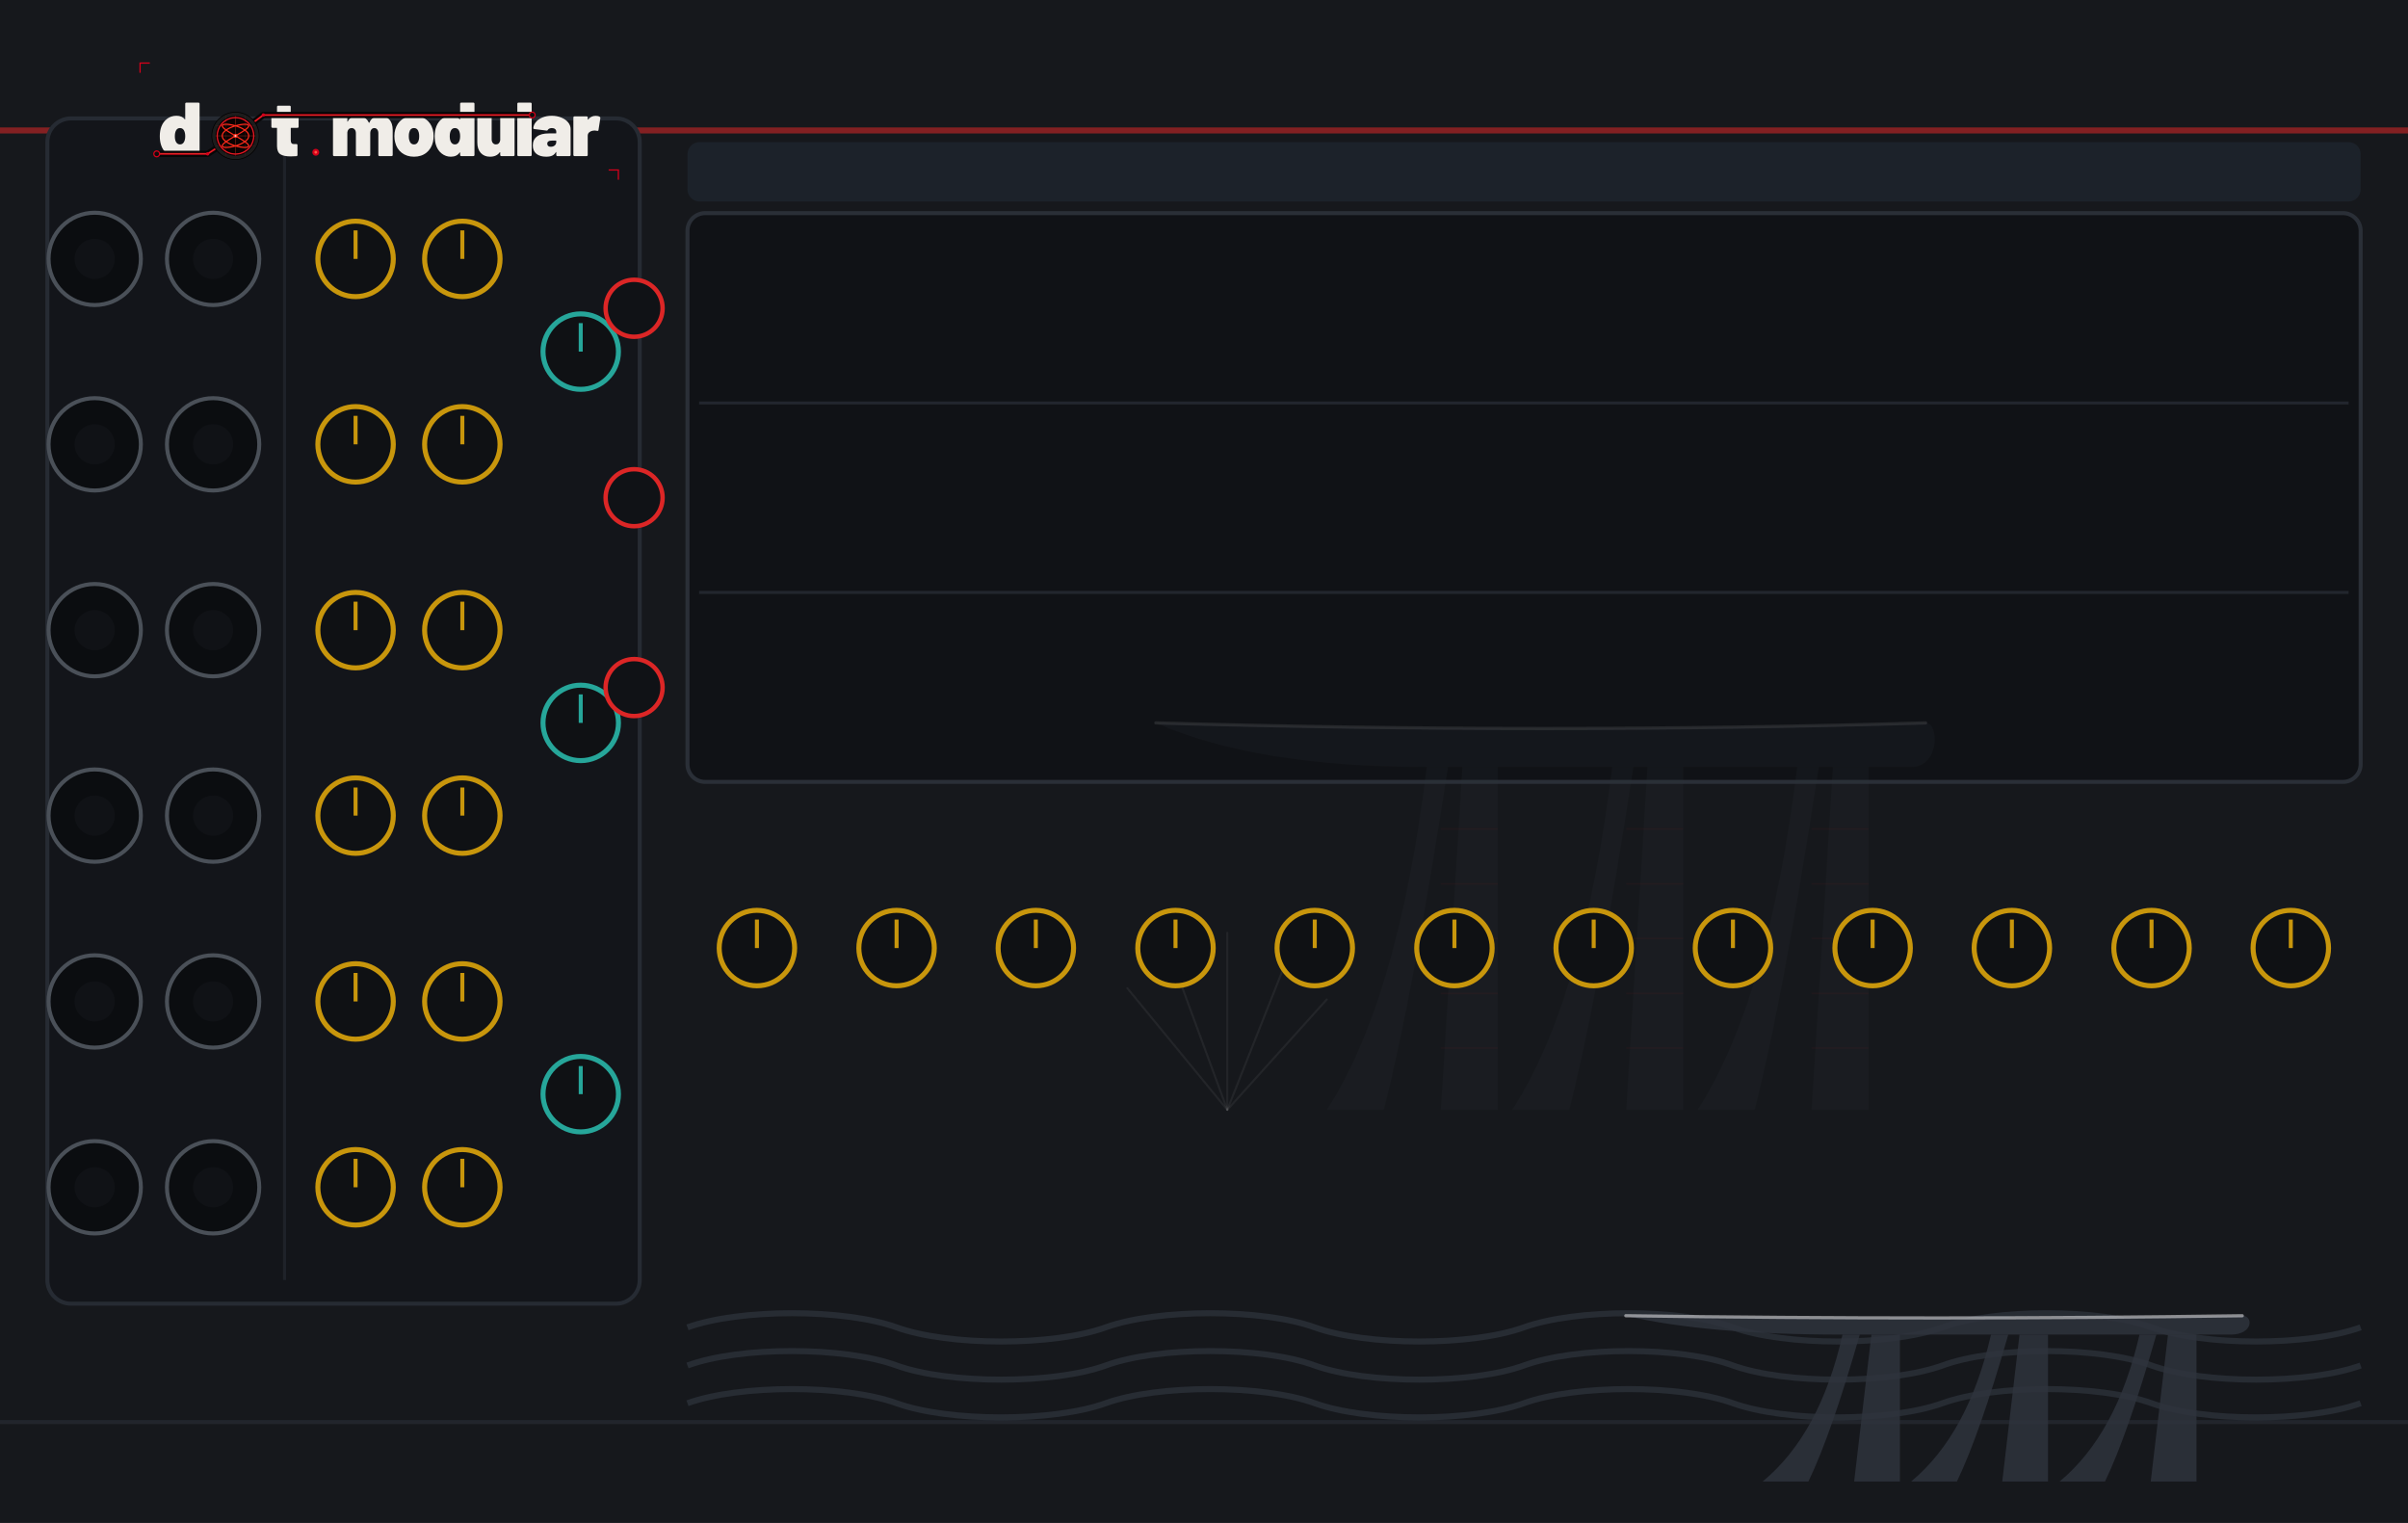
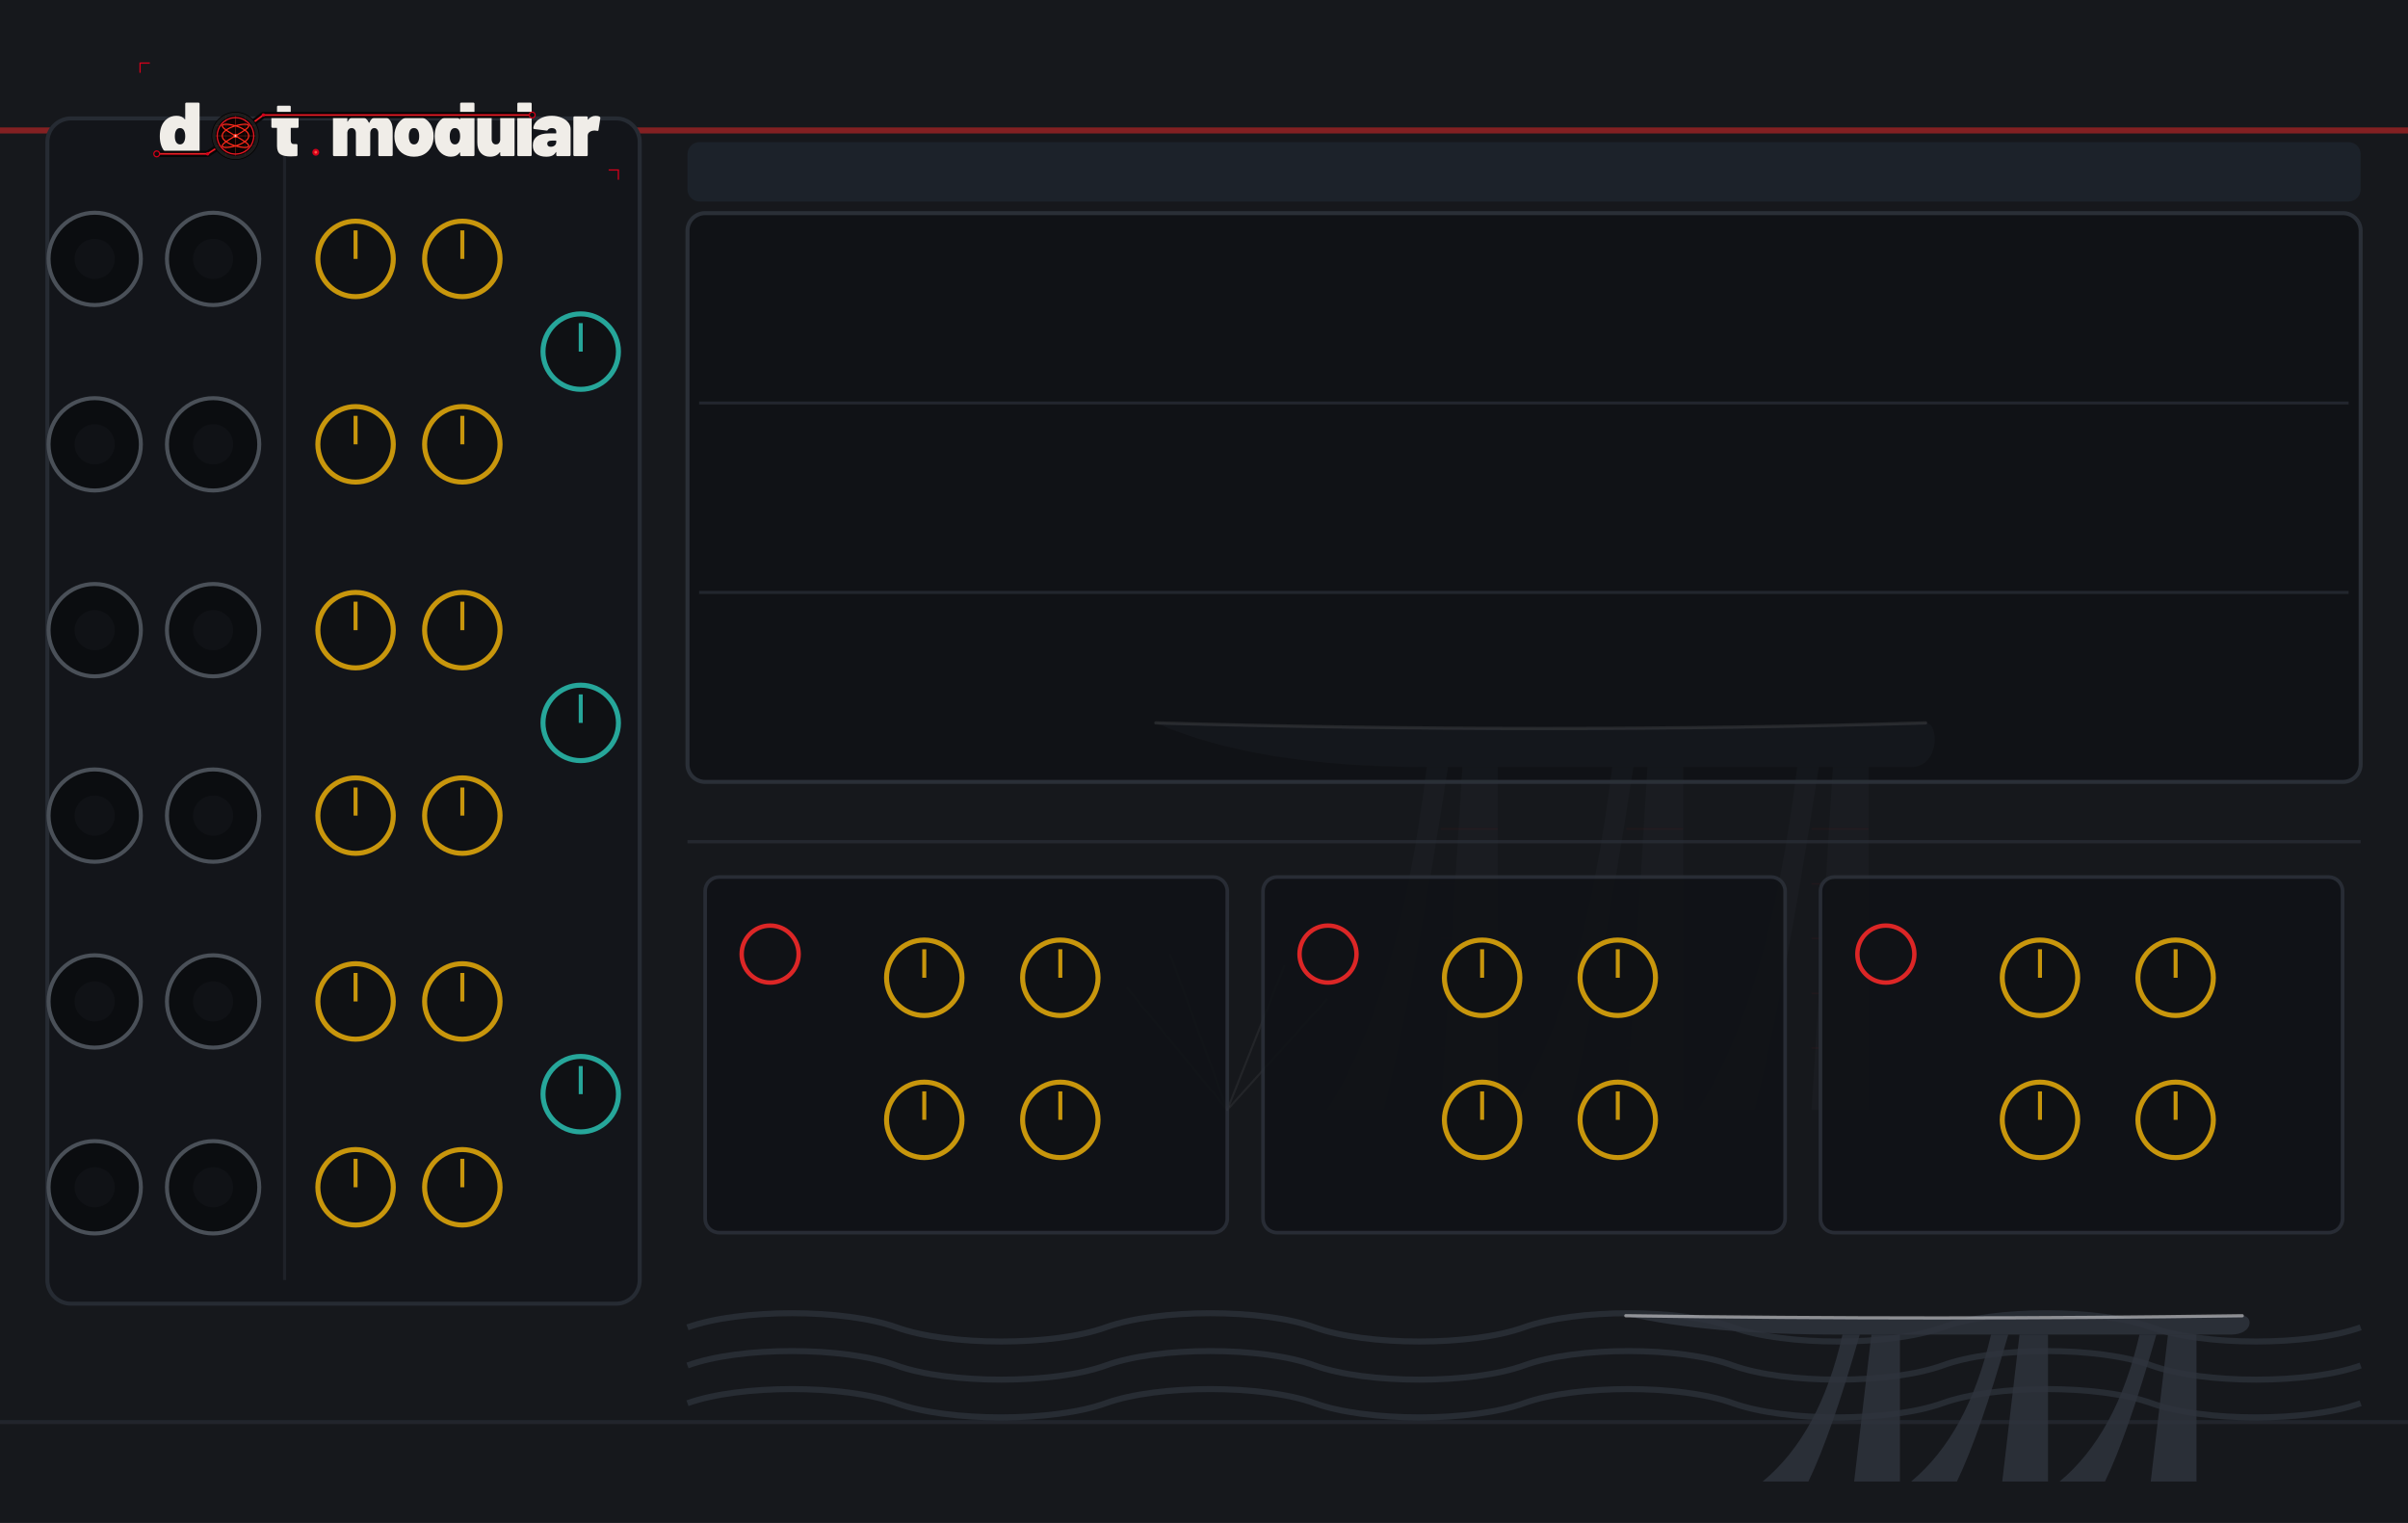
<svg xmlns="http://www.w3.org/2000/svg" width="600.0" height="379.43" viewBox="0 0 600.0 379.43">
  <g>
    <rect width="600.0" height="379.43" fill="#16181c" />
    <line x1="0" y1="32.5" x2="600.0" y2="32.5" stroke="#dc2626" stroke-width="1.5" opacity="0.55" />
    <line x1="0" y1="354.3" x2="600.0" y2="354.3" stroke="#262b33" stroke-width="1" opacity="0.7" />
    <rect x="171.3" y="35.4" width="416.9" height="14.8" rx="3.0" fill="#202833" opacity="0.6" />
    <rect x="171.3" y="53.1" width="416.9" height="141.7" rx="4.4" fill="#101216" stroke="#2a2f37" stroke-width="1" />
    <path d="M 330.6 276.5 Q 348.4 249.0 355.5 191.1 L 360.8 191.1 Q 351.9 249.0 344.8 276.5 Z" fill="#2e333c" fill-opacity="0.16" />
    <path d="M 376.8 276.5 Q 394.6 249.0 401.7 191.1 L 407.0 191.1 Q 398.1 249.0 391.0 276.5 Z" fill="#2e333c" fill-opacity="0.16" />
    <path d="M 423.0 276.5 Q 440.7 249.0 447.8 191.1 L 453.2 191.1 Q 444.3 249.0 437.2 276.5 Z" fill="#2e333c" fill-opacity="0.16" />
    <polygon points="359.0,276.5 364.4,191.1 373.2,191.1 373.2,276.5" fill="#2e333c" fill-opacity="0.16" />
    <polygon points="405.2,276.5 410.5,191.1 419.4,191.1 419.4,276.5" fill="#2e333c" fill-opacity="0.16" />
    <polygon points="451.4,276.5 456.7,191.1 465.6,191.1 465.6,276.5" fill="#2e333c" fill-opacity="0.16" />
    <line x1="359.0" y1="206.5" x2="373.2" y2="206.5" stroke="#dc2626" stroke-width="0.4" stroke-opacity="0.048" />
    <line x1="359.0" y1="220.2" x2="373.2" y2="220.2" stroke="#dc2626" stroke-width="0.4" stroke-opacity="0.048" />
    <line x1="359.0" y1="233.8" x2="373.2" y2="233.8" stroke="#dc2626" stroke-width="0.4" stroke-opacity="0.048" />
    <line x1="359.0" y1="247.5" x2="373.2" y2="247.5" stroke="#dc2626" stroke-width="0.4" stroke-opacity="0.048" />
    <line x1="359.0" y1="261.1" x2="373.2" y2="261.1" stroke="#dc2626" stroke-width="0.4" stroke-opacity="0.048" />
    <line x1="405.2" y1="206.5" x2="419.4" y2="206.5" stroke="#dc2626" stroke-width="0.4" stroke-opacity="0.048" />
    <line x1="405.2" y1="220.2" x2="419.4" y2="220.2" stroke="#dc2626" stroke-width="0.4" stroke-opacity="0.048" />
    <line x1="405.2" y1="233.8" x2="419.4" y2="233.8" stroke="#dc2626" stroke-width="0.4" stroke-opacity="0.048" />
    <line x1="405.2" y1="247.5" x2="419.4" y2="247.5" stroke="#dc2626" stroke-width="0.4" stroke-opacity="0.048" />
    <line x1="405.2" y1="261.1" x2="419.4" y2="261.1" stroke="#dc2626" stroke-width="0.4" stroke-opacity="0.048" />
    <line x1="451.4" y1="206.5" x2="465.6" y2="206.5" stroke="#dc2626" stroke-width="0.4" stroke-opacity="0.048" />
    <line x1="451.4" y1="220.2" x2="465.6" y2="220.2" stroke="#dc2626" stroke-width="0.4" stroke-opacity="0.048" />
    <line x1="451.4" y1="233.8" x2="465.6" y2="233.8" stroke="#dc2626" stroke-width="0.4" stroke-opacity="0.048" />
    <line x1="451.4" y1="247.5" x2="465.6" y2="247.5" stroke="#dc2626" stroke-width="0.4" stroke-opacity="0.048" />
    <line x1="451.4" y1="261.1" x2="465.6" y2="261.1" stroke="#dc2626" stroke-width="0.4" stroke-opacity="0.048" />
    <path d="M 288.0 180.1 Q 385.7 182.9 479.8 180.1 C 483.3 180.1 483.3 191.1 476.2 191.1 L 355.5 191.1 Q 312.9 191.1 288.0 180.1 Z" fill="#2e333c" fill-opacity="0.16" />
    <path d="M 288.0 180.1 Q 385.7 182.9 479.8 180.1" fill="none" stroke="#d8d8dc" stroke-width="0.8" stroke-opacity="0.112" stroke-linecap="round" />
    <line x1="305.8" y1="276.5" x2="280.9" y2="246.2" stroke="#d8d8dc" stroke-width="0.5" stroke-opacity="0.072" stroke-linecap="round" />
    <line x1="305.8" y1="276.5" x2="291.6" y2="237.9" stroke="#d8d8dc" stroke-width="0.5" stroke-opacity="0.072" stroke-linecap="round" />
    <line x1="305.8" y1="276.5" x2="305.8" y2="232.4" stroke="#d8d8dc" stroke-width="0.5" stroke-opacity="0.072" stroke-linecap="round" />
    <line x1="305.8" y1="276.5" x2="320.0" y2="240.7" stroke="#d8d8dc" stroke-width="0.5" stroke-opacity="0.072" stroke-linecap="round" />
    <line x1="305.8" y1="276.5" x2="330.6" y2="249.0" stroke="#d8d8dc" stroke-width="0.5" stroke-opacity="0.072" stroke-linecap="round" />
    <line x1="174.2" y1="100.4" x2="585.2" y2="100.4" stroke="#2a2f37" stroke-width="0.75" opacity="0.7" />
    <line x1="174.2" y1="147.6" x2="585.2" y2="147.6" stroke="#2a2f37" stroke-width="0.75" opacity="0.7" />
    <path d="M 171.3 330.7 C 184.3 326.0 210.3 326.0 223.4 330.7 C 236.4 335.4 262.5 335.4 275.5 330.7 C 288.5 326.0 314.6 326.0 327.6 330.7 C 340.6 335.4 366.7 335.4 379.7 330.7 C 392.8 326.0 418.8 326.0 431.8 330.7 C 444.9 335.4 470.9 335.4 484.0 330.7 C 497.0 326.0 523.0 326.0 536.1 330.7 C 549.1 335.4 575.2 335.4 588.2 330.7 " fill="none" stroke="#333944" stroke-width="1.5" stroke-opacity="0.6" />
    <path d="M 171.3 340.2 C 184.3 335.4 210.3 335.4 223.4 340.2 C 236.4 344.9 262.5 344.9 275.5 340.2 C 288.5 335.4 314.6 335.4 327.6 340.2 C 340.6 344.9 366.7 344.9 379.7 340.2 C 392.8 335.4 418.8 335.4 431.8 340.2 C 444.9 344.9 470.9 344.9 484.0 340.2 C 497.0 335.4 523.0 335.4 536.1 340.2 C 549.1 344.9 575.2 344.9 588.2 340.2 " fill="none" stroke="#333944" stroke-width="1.5" stroke-opacity="0.6" />
    <path d="M 171.3 349.6 C 184.3 344.9 210.3 344.9 223.4 349.6 C 236.4 354.3 262.5 354.3 275.5 349.6 C 288.5 344.9 314.6 344.9 327.6 349.6 C 340.6 354.3 366.7 354.3 379.7 349.6 C 392.8 344.9 418.8 344.9 431.8 349.6 C 444.9 354.3 470.9 354.3 484.0 349.6 C 497.0 344.9 523.0 344.9 536.1 349.6 C 549.1 354.3 575.2 354.3 588.2 349.6 " fill="none" stroke="#333944" stroke-width="1.5" stroke-opacity="0.6" />
    <path d="M 439.2 369.1 Q 453.5 357.3 459.1 332.5 L 463.4 332.5 Q 456.3 357.3 450.6 369.1 Z" fill="#2e333c" fill-opacity="0.85" />
    <path d="M 476.2 369.1 Q 490.4 357.3 496.1 332.5 L 500.4 332.5 Q 493.3 357.3 487.6 369.1 Z" fill="#2e333c" fill-opacity="0.85" />
    <path d="M 513.2 369.1 Q 527.4 357.3 533.1 332.5 L 537.3 332.5 Q 530.2 357.3 524.5 369.1 Z" fill="#2e333c" fill-opacity="0.85" />
    <polygon points="462.0,369.1 466.3,332.5 473.4,332.5 473.4,369.1" fill="#2e333c" fill-opacity="0.85" />
    <polygon points="498.9,369.1 503.2,332.5 510.3,332.5 510.3,369.1" fill="#2e333c" fill-opacity="0.85" />
    <polygon points="535.9,369.1 540.2,332.5 547.3,332.5 547.3,369.1" fill="#2e333c" fill-opacity="0.85" />
    <path d="M 405.1 327.8 Q 483.3 328.9 558.7 327.8 C 561.5 327.8 561.5 332.5 555.8 332.5 L 459.1 332.5 Q 425.0 332.5 405.1 327.8 Z" fill="#2e333c" fill-opacity="0.85" />
    <path d="M 405.1 327.8 Q 483.3 328.9 558.7 327.8" fill="none" stroke="#d8d8dc" stroke-width="0.8" stroke-opacity="0.595" stroke-linecap="round" />
    <rect x="11.8" y="29.5" width="147.6" height="295.3" rx="5.9" fill="#13151a" stroke="#262b33" stroke-width="1" />
    <line x1="70.9" y1="35.4" x2="70.9" y2="318.9" stroke="#262b33" stroke-width="0.75" opacity="0.6" />
  </g>
  <g>
    <g transform="translate(32.48,13.29) scale(0.17297)">
      <g transform="translate(40.00,148.00) scale(0.11,-0.11)">
        <path d="M370 700H528Q535 700 539.0 696.0Q543 692 543 685V15Q543 8 539.0 4.0Q535 0 528 0H370Q363 0 359.0 4.0Q355 8 355 15V45Q355 48 353.0 49.0Q351 50 349 47Q312 -8 233 -8Q166 -8 112.5 34.5Q59 77 37 150Q22 200 22 262Q22 334 44 390Q68 451 119.0 489.5Q170 528 241 528Q314 528 349 482Q351 480 353.0 480.5Q355 481 355 484V685Q355 692 359.0 696.0Q363 700 370 700ZM355 259Q355 307 339 336Q321 367 287 367Q251 367 234 334Q219 306 219 259Q219 214 234 186Q252 153 287 153Q322 153 340 187Q355 216 355 259Z" fill="#f0ede8" />
      </g>
      <g transform="translate(201.37,148.00) scale(0.11,-0.11)">
        <path d="M358 370H275Q270 370 270 365V208Q270 158 306 158H343Q350 158 354.0 154.0Q358 150 358 143V15Q358 1 343 -1Q304 -4 268 -4Q177 -4 134.0 24.0Q91 52 90 130V365Q90 370 85 370H31Q24 370 20.0 374.0Q16 378 16 385V505Q16 512 20.0 516.0Q24 520 31 520H85Q90 520 90 525V645Q90 652 94.0 656.0Q98 660 105 660H255Q262 660 266.0 656.0Q270 652 270 645V525Q270 520 275 520H358Q365 520 369.0 516.0Q373 512 373 505V385Q373 378 369.0 374.0Q365 370 358 370Z" fill="#f0ede8" />
      </g>
      <g transform="translate(288.27,148.00) scale(0.11,-0.11)">
        <path d="M815 341V15Q815 8 811.0 4.0Q807 0 800 0H642Q635 0 631.0 4.0Q627 8 627 15V300Q627 330 612.5 348.5Q598 367 575 367Q551 367 536.0 348.5Q521 330 521 300V15Q521 8 517.0 4.0Q513 0 506 0H348Q341 0 337.0 4.0Q333 8 333 15V300Q333 330 317.5 348.5Q302 367 277 367Q255 367 240.5 353.5Q226 340 222 317Q221 315 221 311V15Q221 8 217.0 4.0Q213 0 206 0H48Q41 0 37.0 4.0Q33 8 33 15V505Q33 512 37.0 516.0Q41 520 48 520H206Q213 520 217.0 516.0Q221 512 221 505V455Q221 451 223.0 451.0Q225 451 227 454Q265 528 355 528Q406 528 444.5 504.5Q483 481 503 437Q506 432 509 438Q529 483 564.5 505.5Q600 528 648 528Q727 528 771.0 479.0Q815 430 815 341Z" fill="#f0ede8" />
      </g>
      <g transform="translate(377.92,148.00) scale(0.11,-0.11)">
        <path d="M32 181Q22 217 22 261Q22 310 34 350Q58 433 122.5 480.5Q187 528 280 528Q373 528 436.5 480.5Q500 433 524 352Q536 310 536 263Q536 225 528 187Q507 97 441.5 44.5Q376 -8 279 -8Q184 -8 118.5 43.0Q53 94 32 181ZM343 217Q347 236 347 262Q347 285 342 308Q327 367 279 367Q229 367 216 308Q211 291 211 262Q211 236 215 217Q230 153 279 153Q305 153 321.0 170.5Q337 188 343 217Z" fill="#f0ede8" />
      </g>
      <g transform="translate(436.00,148.00) scale(0.11,-0.11)">
        <path d="M370 700H528Q535 700 539.0 696.0Q543 692 543 685V15Q543 8 539.0 4.0Q535 0 528 0H370Q363 0 359.0 4.0Q355 8 355 15V45Q355 48 353.0 49.0Q351 50 349 47Q312 -8 233 -8Q166 -8 112.5 34.5Q59 77 37 150Q22 200 22 262Q22 334 44 390Q68 451 119.0 489.5Q170 528 241 528Q314 528 349 482Q351 480 353.0 480.5Q355 481 355 484V685Q355 692 359.0 696.0Q363 700 370 700ZM355 259Q355 307 339 336Q321 367 287 367Q251 367 234 334Q219 306 219 259Q219 214 234 186Q252 153 287 153Q322 153 340 187Q355 216 355 259Z" fill="#f0ede8" />
      </g>
      <g transform="translate(496.39,148.00) scale(0.11,-0.11)">
        <path d="M346 520H504Q511 520 515.0 516.0Q519 512 519 505V15Q519 8 515.0 4.0Q511 0 504 0H346Q339 0 335.0 4.0Q331 8 331 15V48Q331 51 329.0 52.0Q327 53 325 50Q284 -8 197 -8Q121 -8 76.0 41.5Q31 91 31 179V505Q31 512 35.0 516.0Q39 520 46 520H204Q211 520 215.0 516.0Q219 512 219 505V220Q219 190 234.5 171.5Q250 153 275 153Q297 153 311.5 166.5Q326 180 330 203Q331 205 331 209V505Q331 512 335.0 516.0Q339 520 346 520Z" fill="#f0ede8" />
      </g>
      <g transform="translate(553.81,148.00) scale(0.11,-0.11)">
        <path d="M33 15V685Q33 692 37.0 696.0Q41 700 48 700H206Q213 700 217.0 696.0Q221 692 221 685V15Q221 8 217.0 4.0Q213 0 206 0H48Q41 0 37.0 4.0Q33 8 33 15Z" fill="#f0ede8" />
      </g>
      <g transform="translate(578.45,148.00) scale(0.11,-0.11)">
        <path d="M507 355V15Q507 8 503.0 4.0Q499 0 492 0H334Q327 0 323.0 4.0Q319 8 319 15V50Q319 54 317.5 54.5Q316 55 314 52Q297 21 267.0 6.5Q237 -8 188 -8Q106 -8 59.0 29.5Q12 67 12 139Q12 215 65.5 256.0Q119 297 221 297H314Q319 297 319 302V320Q319 341 303.5 354.0Q288 367 262 367Q244 367 230.0 361.0Q216 355 210 345Q206 338 202.5 335.5Q199 333 193 334L32 354Q18 356 18 366Q22 411 54.0 448.0Q86 485 139.5 506.5Q193 528 259 528Q327 528 384.0 505.0Q441 482 474.0 442.0Q507 402 507 355ZM319 185V198Q319 203 314 203H264Q201 203 201 162Q201 144 212.5 133.0Q224 122 246 122Q278 122 298.5 139.0Q319 156 319 185Z" fill="#f0ede8" />
      </g>
      <g transform="translate(634.55,148.00) scale(0.11,-0.11)">
        <path d="M379 514Q388 509 386 495L362 341Q361 333 356.5 331.0Q352 329 344 331Q326 335 312 335Q297 335 284 332Q258 327 239.5 310.5Q221 294 221 266V15Q221 8 217.0 4.0Q213 0 206 0H48Q41 0 37.0 4.0Q33 8 33 15V505Q33 512 37.0 516.0Q41 520 48 520H206Q213 520 217.0 516.0Q221 512 221 505V481Q221 478 223.0 477.0Q225 476 226 478Q264 527 325 527Q359 527 379 514Z" fill="#f0ede8" />
      </g>
      <path d="M 38.0,144.8 L 111.3,144.8 L 151.4,118.8 L 191.6,88.8 L 578.9,88.8" fill="none" stroke="#070707" stroke-width="9.0" stroke-linecap="round" stroke-linejoin="round" />
      <path d="M 38.0,144.8 L 111.3,144.8 L 151.4,118.8 L 191.6,88.8 L 578.9,88.8" fill="none" stroke="#d4001a" stroke-width="2.60" stroke-linecap="round" stroke-linejoin="round" />
      <path d="M 38.0,144.8 L 111.3,144.8 L 151.4,118.8 L 191.6,88.8 L 578.9,88.8" fill="none" stroke="#ff5533" stroke-width="0.88" stroke-linecap="round" stroke-linejoin="round" opacity="0.7" />
      <circle cx="38.0" cy="144.8" r="4.2" fill="#0d0d0d" stroke="#d4001a" stroke-width="1.76" />
      <circle cx="578.9" cy="88.8" r="4.2" fill="#0d0d0d" stroke="#d4001a" stroke-width="1.76" />
      <circle cx="111.3" cy="144.8" r="2.4" fill="#d4001a" />
      <circle cx="191.6" cy="88.8" r="2.4" fill="#d4001a" />
      <g transform="translate(151.430,118.850)">
        <circle r="34.100" fill="#1c1c1c" stroke="#000000" stroke-width="1.023" />
        <circle r="28.644" fill="#0a0202" />
        <g stroke="#a83020" stroke-width="0.682" opacity="0.9">
          <line x1="-28.644" y1="0" x2="28.644" y2="0" />
          <line x1="0" y1="-28.644" x2="0" y2="28.644" />
        </g>
        <g stroke="#7a2018" stroke-width="0.443" opacity="0.6">
          <line x1="-28.644" y1="-14.322" x2="28.644" y2="-14.322" />
          <line x1="-14.322" y1="-28.644" x2="-14.322" y2="28.644" />
          <line x1="-28.644" y1="14.322" x2="28.644" y2="14.322" />
          <line x1="14.322" y1="-28.644" x2="14.322" y2="28.644" />
        </g>
        <path d="M 19.10,0.00 L 19.01,1.05 L 18.76,2.09 L 18.34,3.13 L 17.76,4.16 L 17.01,5.16 L 16.12,6.15 L 15.09,7.11 L 13.92,8.05 L 12.63,8.95 L 11.22,9.82 L 9.72,10.65 L 8.13,11.44 L 6.47,12.18 L 4.75,12.87 L 2.99,13.52 L 1.20,14.11 L -0.60,14.64 L -2.39,15.12 L -4.17,15.54 L -5.90,15.89 L -7.58,16.18 L -9.20,16.41 L -10.73,16.58 L -12.17,16.68 L -13.50,16.71 L -14.71,16.68 L -15.79,16.58 L -16.73,16.41 L -17.53,16.18 L -18.16,15.89 L -18.64,15.54 L -18.95,15.12 L -19.09,14.64 L -19.06,14.11 L -18.86,13.52 L -18.50,12.87 L -17.97,12.18 L -17.28,11.44 L -16.44,10.65 L -15.45,9.82 L -14.32,8.95 L -13.07,8.05 L -11.70,7.11 L -10.23,6.15 L -8.67,5.16 L -7.03,4.16 L -5.33,3.13 L -3.58,2.09 L -1.80,1.05 L -0.00,0.00 L 1.80,-1.05 L 3.58,-2.09 L 5.33,-3.13 L 7.03,-4.16 L 8.67,-5.16 L 10.23,-6.15 L 11.70,-7.11 L 13.07,-8.05 L 14.32,-8.95 L 15.45,-9.82 L 16.44,-10.65 L 17.28,-11.44 L 17.97,-12.18 L 18.50,-12.87 L 18.86,-13.52 L 19.06,-14.11 L 19.09,-14.64 L 18.95,-15.12 L 18.64,-15.54 L 18.16,-15.89 L 17.53,-16.18 L 16.73,-16.41 L 15.79,-16.58 L 14.71,-16.68 L 13.50,-16.71 L 12.17,-16.68 L 10.73,-16.58 L 9.20,-16.41 L 7.58,-16.18 L 5.90,-15.89 L 4.17,-15.54 L 2.39,-15.12 L 0.60,-14.64 L -1.20,-14.11 L -2.99,-13.52 L -4.75,-12.87 L -6.47,-12.18 L -8.13,-11.44 L -9.72,-10.65 L -11.22,-9.82 L -12.63,-8.95 L -13.92,-8.05 L -15.09,-7.11 L -16.12,-6.15 L -17.01,-5.16 L -17.76,-4.16 L -18.34,-3.13 L -18.76,-2.09 L -19.01,-1.05 L -19.10,-0.00 L -19.01,1.05 L -18.76,2.09 L -18.34,3.13 L -17.76,4.16 L -17.01,5.16 L -16.12,6.15 L -15.09,7.11 L -13.92,8.05 L -12.63,8.95 L -11.22,9.82 L -9.72,10.65 L -8.13,11.44 L -6.47,12.18 L -4.75,12.87 L -2.99,13.52 L -1.20,14.11 L 0.60,14.64 L 2.39,15.12 L 4.17,15.54 L 5.90,15.89 L 7.58,16.18 L 9.20,16.41 L 10.73,16.58 L 12.17,16.68 L 13.50,16.71 L 14.71,16.68 L 15.79,16.58 L 16.73,16.41 L 17.53,16.18 L 18.16,15.89 L 18.64,15.54 L 18.95,15.12 L 19.09,14.64 L 19.06,14.11 L 18.86,13.52 L 18.50,12.87 L 17.97,12.18 L 17.28,11.44 L 16.44,10.65 L 15.45,9.82 L 14.32,8.95 L 13.07,8.05 L 11.70,7.11 L 10.23,6.15 L 8.67,5.16 L 7.03,4.16 L 5.33,3.13 L 3.58,2.09 L 1.80,1.05 L 0.00,0.00 L -1.80,-1.05 L -3.58,-2.09 L -5.33,-3.13 L -7.03,-4.16 L -8.67,-5.16 L -10.23,-6.15 L -11.70,-7.11 L -13.07,-8.05 L -14.32,-8.95 L -15.45,-9.82 L -16.44,-10.65 L -17.28,-11.44 L -17.97,-12.18 L -18.50,-12.87 L -18.86,-13.52 L -19.06,-14.11 L -19.09,-14.64 L -18.95,-15.12 L -18.64,-15.54 L -18.16,-15.89 L -17.53,-16.18 L -16.73,-16.41 L -15.79,-16.58 L -14.71,-16.68 L -13.50,-16.71 L -12.17,-16.68 L -10.73,-16.58 L -9.20,-16.41 L -7.58,-16.18 L -5.90,-15.89 L -4.17,-15.54 L -2.39,-15.12 L -0.60,-14.64 L 1.20,-14.11 L 2.99,-13.52 L 4.75,-12.87 L 6.47,-12.18 L 8.13,-11.44 L 9.72,-10.65 L 11.22,-9.82 L 12.63,-8.95 L 13.92,-8.05 L 15.09,-7.11 L 16.12,-6.15 L 17.01,-5.16 L 17.76,-4.16 L 18.34,-3.13 L 18.76,-2.09 L 19.01,-1.05 L 19.10,-0.00 Z" fill="none" stroke="#ff2a1a" stroke-width="1.705" stroke-linejoin="round" />
        <circle r="26.257" fill="none" stroke="#d4001a" stroke-width="1.876" />
        <circle r="26.257" fill="none" stroke="#ff5533" stroke-width="0.614" opacity="0.7" />
        <circle r="2.899" fill="#ff3322" />
        <circle r="1.364" fill="#ffccbb" />
      </g>
      <circle cx="267.1" cy="142.5" r="5.0" fill="#d4001a" />
      <circle cx="267.1" cy="142.5" r="2.0" fill="#ff5544" />
      <polyline points="14,28 14,14 28,14" fill="none" stroke="#d4001a" stroke-width="1.8" />
      <polyline points="703,182 703,168 689,168" fill="none" stroke="#d4001a" stroke-width="1.8" />
    </g>
  </g>
  <g>
    <circle cx="23.6" cy="64.5" r="11.5" fill="#0b0d10" stroke="#4a5058" stroke-width="1" />
    <circle cx="23.6" cy="64.5" r="5.0" fill="#101216" />
    <circle cx="53.1" cy="64.5" r="11.5" fill="#0b0d10" stroke="#4a5058" stroke-width="1" />
    <circle cx="53.1" cy="64.5" r="5.0" fill="#101216" />
    <circle cx="88.6" cy="64.5" r="9.4" fill="#0f1114" stroke="#c8960c" stroke-width="1.25" />
    <line x1="88.6" y1="64.5" x2="88.6" y2="57.4" stroke="#c8960c" stroke-width="1" />
    <circle cx="115.2" cy="64.5" r="9.4" fill="#0f1114" stroke="#c8960c" stroke-width="1.25" />
    <line x1="115.2" y1="64.5" x2="115.2" y2="57.4" stroke="#c8960c" stroke-width="1" />
    <circle cx="23.6" cy="110.7" r="11.5" fill="#0b0d10" stroke="#4a5058" stroke-width="1" />
    <circle cx="23.6" cy="110.7" r="5.0" fill="#101216" />
    <circle cx="53.1" cy="110.7" r="11.5" fill="#0b0d10" stroke="#4a5058" stroke-width="1" />
    <circle cx="53.1" cy="110.7" r="5.0" fill="#101216" />
    <circle cx="88.6" cy="110.7" r="9.4" fill="#0f1114" stroke="#c8960c" stroke-width="1.25" />
    <line x1="88.6" y1="110.7" x2="88.6" y2="103.6" stroke="#c8960c" stroke-width="1" />
    <circle cx="115.2" cy="110.7" r="9.4" fill="#0f1114" stroke="#c8960c" stroke-width="1.25" />
    <line x1="115.2" y1="110.7" x2="115.2" y2="103.6" stroke="#c8960c" stroke-width="1" />
    <circle cx="23.6" cy="157.0" r="11.5" fill="#0b0d10" stroke="#4a5058" stroke-width="1" />
    <circle cx="23.6" cy="157.0" r="5.0" fill="#101216" />
    <circle cx="53.1" cy="157.0" r="11.5" fill="#0b0d10" stroke="#4a5058" stroke-width="1" />
    <circle cx="53.1" cy="157.0" r="5.0" fill="#101216" />
    <circle cx="88.6" cy="157.0" r="9.4" fill="#0f1114" stroke="#c8960c" stroke-width="1.25" />
    <line x1="88.6" y1="157.0" x2="88.6" y2="149.9" stroke="#c8960c" stroke-width="1" />
    <circle cx="115.2" cy="157.0" r="9.4" fill="#0f1114" stroke="#c8960c" stroke-width="1.25" />
    <line x1="115.2" y1="157.0" x2="115.2" y2="149.9" stroke="#c8960c" stroke-width="1" />
    <circle cx="23.6" cy="203.2" r="11.5" fill="#0b0d10" stroke="#4a5058" stroke-width="1" />
    <circle cx="23.6" cy="203.2" r="5.0" fill="#101216" />
    <circle cx="53.1" cy="203.2" r="11.5" fill="#0b0d10" stroke="#4a5058" stroke-width="1" />
    <circle cx="53.1" cy="203.2" r="5.0" fill="#101216" />
    <circle cx="88.6" cy="203.2" r="9.4" fill="#0f1114" stroke="#c8960c" stroke-width="1.25" />
    <line x1="88.6" y1="203.2" x2="88.6" y2="196.2" stroke="#c8960c" stroke-width="1" />
    <circle cx="115.2" cy="203.2" r="9.4" fill="#0f1114" stroke="#c8960c" stroke-width="1.25" />
    <line x1="115.2" y1="203.2" x2="115.2" y2="196.2" stroke="#c8960c" stroke-width="1" />
    <circle cx="23.6" cy="249.5" r="11.5" fill="#0b0d10" stroke="#4a5058" stroke-width="1" />
    <circle cx="23.6" cy="249.5" r="5.0" fill="#101216" />
    <circle cx="53.1" cy="249.5" r="11.5" fill="#0b0d10" stroke="#4a5058" stroke-width="1" />
    <circle cx="53.1" cy="249.5" r="5.0" fill="#101216" />
    <circle cx="88.6" cy="249.5" r="9.4" fill="#0f1114" stroke="#c8960c" stroke-width="1.25" />
    <line x1="88.6" y1="249.5" x2="88.6" y2="242.4" stroke="#c8960c" stroke-width="1" />
    <circle cx="115.2" cy="249.5" r="9.4" fill="#0f1114" stroke="#c8960c" stroke-width="1.25" />
    <line x1="115.2" y1="249.5" x2="115.2" y2="242.4" stroke="#c8960c" stroke-width="1" />
    <circle cx="23.6" cy="295.8" r="11.5" fill="#0b0d10" stroke="#4a5058" stroke-width="1" />
    <circle cx="23.6" cy="295.8" r="5.0" fill="#101216" />
    <circle cx="53.1" cy="295.8" r="11.5" fill="#0b0d10" stroke="#4a5058" stroke-width="1" />
    <circle cx="53.1" cy="295.8" r="5.0" fill="#101216" />
    <circle cx="88.6" cy="295.8" r="9.4" fill="#0f1114" stroke="#c8960c" stroke-width="1.25" />
    <line x1="88.6" y1="295.8" x2="88.6" y2="288.7" stroke="#c8960c" stroke-width="1" />
    <circle cx="115.2" cy="295.8" r="9.4" fill="#0f1114" stroke="#c8960c" stroke-width="1.25" />
    <line x1="115.2" y1="295.8" x2="115.2" y2="288.7" stroke="#c8960c" stroke-width="1" />
    <circle cx="144.7" cy="87.6" r="9.4" fill="#0f1114" stroke="#26a69a" stroke-width="1.25" />
    <line x1="144.7" y1="87.6" x2="144.7" y2="80.5" stroke="#26a69a" stroke-width="1" />
    <circle cx="144.7" cy="180.1" r="9.4" fill="#0f1114" stroke="#26a69a" stroke-width="1.25" />
    <line x1="144.7" y1="180.1" x2="144.7" y2="173.0" stroke="#26a69a" stroke-width="1" />
    <circle cx="144.7" cy="272.6" r="9.4" fill="#0f1114" stroke="#26a69a" stroke-width="1.25" />
    <line x1="144.7" y1="272.6" x2="144.7" y2="265.6" stroke="#26a69a" stroke-width="1" />
-     <circle cx="158.0" cy="76.8" r="7.1" fill="#101216" stroke="#dc2626" stroke-width="1.1" />
-     <circle cx="158.0" cy="124.0" r="7.1" fill="#101216" stroke="#dc2626" stroke-width="1.1" />
-     <circle cx="158.0" cy="171.3" r="7.1" fill="#101216" stroke="#dc2626" stroke-width="1.1" />
-     <circle cx="188.6" cy="236.2" r="9.4" fill="#0f1114" stroke="#c8960c" stroke-width="1.25" />
-     <line x1="188.6" y1="236.2" x2="188.6" y2="229.1" stroke="#c8960c" stroke-width="1" />
-     <circle cx="223.4" cy="236.2" r="9.4" fill="#0f1114" stroke="#c8960c" stroke-width="1.25" />
-     <line x1="223.4" y1="236.2" x2="223.4" y2="229.1" stroke="#c8960c" stroke-width="1" />
-     <circle cx="258.1" cy="236.2" r="9.4" fill="#0f1114" stroke="#c8960c" stroke-width="1.25" />
-     <line x1="258.1" y1="236.2" x2="258.1" y2="229.1" stroke="#c8960c" stroke-width="1" />
-     <circle cx="292.9" cy="236.2" r="9.4" fill="#0f1114" stroke="#c8960c" stroke-width="1.25" />
-     <line x1="292.9" y1="236.2" x2="292.9" y2="229.1" stroke="#c8960c" stroke-width="1" />
-     <circle cx="327.6" cy="236.2" r="9.4" fill="#0f1114" stroke="#c8960c" stroke-width="1.25" />
-     <line x1="327.6" y1="236.2" x2="327.6" y2="229.1" stroke="#c8960c" stroke-width="1" />
-     <circle cx="362.4" cy="236.2" r="9.4" fill="#0f1114" stroke="#c8960c" stroke-width="1.25" />
-     <line x1="362.4" y1="236.2" x2="362.4" y2="229.1" stroke="#c8960c" stroke-width="1" />
-     <circle cx="397.1" cy="236.2" r="9.4" fill="#0f1114" stroke="#c8960c" stroke-width="1.25" />
-     <line x1="397.1" y1="236.2" x2="397.1" y2="229.1" stroke="#c8960c" stroke-width="1" />
-     <circle cx="431.8" cy="236.2" r="9.4" fill="#0f1114" stroke="#c8960c" stroke-width="1.25" />
-     <line x1="431.8" y1="236.2" x2="431.8" y2="229.1" stroke="#c8960c" stroke-width="1" />
-     <circle cx="466.6" cy="236.2" r="9.4" fill="#0f1114" stroke="#c8960c" stroke-width="1.25" />
-     <line x1="466.6" y1="236.2" x2="466.6" y2="229.1" stroke="#c8960c" stroke-width="1" />
-     <circle cx="501.3" cy="236.2" r="9.4" fill="#0f1114" stroke="#c8960c" stroke-width="1.25" />
-     <line x1="501.3" y1="236.2" x2="501.3" y2="229.1" stroke="#c8960c" stroke-width="1" />
-     <circle cx="536.1" cy="236.2" r="9.4" fill="#0f1114" stroke="#c8960c" stroke-width="1.25" />
-     <line x1="536.1" y1="236.2" x2="536.1" y2="229.1" stroke="#c8960c" stroke-width="1" />
-     <circle cx="570.8" cy="236.2" r="9.4" fill="#0f1114" stroke="#c8960c" stroke-width="1.25" />
-     <line x1="570.8" y1="236.2" x2="570.8" y2="229.1" stroke="#c8960c" stroke-width="1" />
+     <line x1="171.3" y1="209.7" x2="588.2" y2="209.7" stroke="#2a2f37" stroke-width="0.8" opacity="0.7" />
+     <rect x="175.7" y="218.5" width="130.1" height="88.6" rx="3.5" fill="#101216" stroke="#2a2f37" stroke-width="0.9" opacity="0.9" />
+     <circle cx="191.9" cy="237.7" r="7.1" fill="#101216" stroke="#dc2626" stroke-width="1.1" />
+     <circle cx="230.3" cy="243.6" r="9.4" fill="#0f1114" stroke="#c8960c" stroke-width="1.25" />
+     <line x1="230.3" y1="243.6" x2="230.3" y2="236.5" stroke="#c8960c" stroke-width="1" />
+     <circle cx="264.2" cy="243.6" r="9.4" fill="#0f1114" stroke="#c8960c" stroke-width="1.25" />
+     <line x1="264.2" y1="243.6" x2="264.2" y2="236.5" stroke="#c8960c" stroke-width="1" />
+     <circle cx="230.3" cy="279.0" r="9.4" fill="#0f1114" stroke="#c8960c" stroke-width="1.25" />
+     <line x1="230.3" y1="279.0" x2="230.3" y2="271.9" stroke="#c8960c" stroke-width="1" />
+     <circle cx="264.2" cy="279.0" r="9.4" fill="#0f1114" stroke="#c8960c" stroke-width="1.25" />
+     <line x1="264.2" y1="279.0" x2="264.2" y2="271.9" stroke="#c8960c" stroke-width="1" />
+     <rect x="314.7" y="218.5" width="130.1" height="88.6" rx="3.5" fill="#101216" stroke="#2a2f37" stroke-width="0.9" opacity="0.9" />
+     <circle cx="330.9" cy="237.7" r="7.1" fill="#101216" stroke="#dc2626" stroke-width="1.1" />
+     <circle cx="369.3" cy="243.6" r="9.4" fill="#0f1114" stroke="#c8960c" stroke-width="1.25" />
+     <line x1="369.3" y1="243.6" x2="369.3" y2="236.5" stroke="#c8960c" stroke-width="1" />
+     <circle cx="403.1" cy="243.6" r="9.4" fill="#0f1114" stroke="#c8960c" stroke-width="1.25" />
+     <line x1="403.1" y1="243.6" x2="403.1" y2="236.5" stroke="#c8960c" stroke-width="1" />
+     <circle cx="369.3" cy="279.0" r="9.4" fill="#0f1114" stroke="#c8960c" stroke-width="1.25" />
+     <line x1="369.3" y1="279.0" x2="369.3" y2="271.9" stroke="#c8960c" stroke-width="1" />
+     <circle cx="403.1" cy="279.0" r="9.4" fill="#0f1114" stroke="#c8960c" stroke-width="1.25" />
+     <line x1="403.1" y1="279.0" x2="403.1" y2="271.9" stroke="#c8960c" stroke-width="1" />
+     <rect x="453.6" y="218.5" width="130.1" height="88.6" rx="3.5" fill="#101216" stroke="#2a2f37" stroke-width="0.9" opacity="0.9" />
+     <circle cx="469.9" cy="237.7" r="7.1" fill="#101216" stroke="#dc2626" stroke-width="1.1" />
+     <circle cx="508.3" cy="243.6" r="9.4" fill="#0f1114" stroke="#c8960c" stroke-width="1.25" />
+     <line x1="508.3" y1="243.6" x2="508.3" y2="236.5" stroke="#c8960c" stroke-width="1" />
+     <circle cx="542.1" cy="243.6" r="9.4" fill="#0f1114" stroke="#c8960c" stroke-width="1.25" />
+     <line x1="542.1" y1="243.6" x2="542.1" y2="236.5" stroke="#c8960c" stroke-width="1" />
+     <circle cx="508.3" cy="279.0" r="9.4" fill="#0f1114" stroke="#c8960c" stroke-width="1.25" />
+     <line x1="508.3" y1="279.0" x2="508.3" y2="271.9" stroke="#c8960c" stroke-width="1" />
+     <circle cx="542.1" cy="279.0" r="9.4" fill="#0f1114" stroke="#c8960c" stroke-width="1.25" />
+     <line x1="542.1" y1="279.0" x2="542.1" y2="271.9" stroke="#c8960c" stroke-width="1" />
  </g>
  <g>
    <circle id="input_0" cx="23.62" cy="64.47" r="0.5" fill="none" stroke="none" />
    <circle id="input_1" cx="53.15" cy="64.47" r="0.5" fill="none" stroke="none" />
    <circle id="param_3" cx="88.58" cy="64.47" r="0.5" fill="none" stroke="none" />
    <circle id="param_4" cx="115.16" cy="64.47" r="0.5" fill="none" stroke="none" />
    <circle id="input_2" cx="23.62" cy="110.73" r="0.5" fill="none" stroke="none" />
    <circle id="input_3" cx="53.15" cy="110.73" r="0.5" fill="none" stroke="none" />
    <circle id="param_5" cx="88.58" cy="110.73" r="0.5" fill="none" stroke="none" />
    <circle id="param_6" cx="115.16" cy="110.73" r="0.5" fill="none" stroke="none" />
    <circle id="input_4" cx="23.62" cy="156.99" r="0.5" fill="none" stroke="none" />
    <circle id="input_5" cx="53.15" cy="156.99" r="0.5" fill="none" stroke="none" />
    <circle id="param_7" cx="88.58" cy="156.99" r="0.5" fill="none" stroke="none" />
    <circle id="param_8" cx="115.16" cy="156.99" r="0.5" fill="none" stroke="none" />
    <circle id="input_6" cx="23.62" cy="203.25" r="0.5" fill="none" stroke="none" />
    <circle id="input_7" cx="53.15" cy="203.25" r="0.5" fill="none" stroke="none" />
    <circle id="param_9" cx="88.58" cy="203.25" r="0.5" fill="none" stroke="none" />
    <circle id="param_10" cx="115.16" cy="203.25" r="0.5" fill="none" stroke="none" />
    <circle id="input_8" cx="23.62" cy="249.51" r="0.5" fill="none" stroke="none" />
    <circle id="input_9" cx="53.15" cy="249.51" r="0.5" fill="none" stroke="none" />
    <circle id="param_11" cx="88.58" cy="249.51" r="0.5" fill="none" stroke="none" />
    <circle id="param_12" cx="115.16" cy="249.51" r="0.5" fill="none" stroke="none" />
    <circle id="input_10" cx="23.62" cy="295.77" r="0.5" fill="none" stroke="none" />
    <circle id="input_11" cx="53.15" cy="295.77" r="0.5" fill="none" stroke="none" />
    <circle id="param_13" cx="88.58" cy="295.77" r="0.5" fill="none" stroke="none" />
    <circle id="param_14" cx="115.16" cy="295.77" r="0.5" fill="none" stroke="none" />
    <circle id="param_0" cx="144.69" cy="87.60" r="0.5" fill="none" stroke="none" />
    <circle id="param_1" cx="144.69" cy="180.12" r="0.5" fill="none" stroke="none" />
    <circle id="param_2" cx="144.69" cy="272.64" r="0.5" fill="none" stroke="none" />
-     <circle id="param_owner_0" cx="157.97" cy="76.77" r="0.5" fill="none" stroke="none" />
-     <circle id="param_send_0_0" cx="188.63" cy="236.22" r="0.5" fill="none" stroke="none" />
-     <circle id="param_send_0_1" cx="223.38" cy="236.22" r="0.5" fill="none" stroke="none" />
-     <circle id="param_send_0_2" cx="258.12" cy="236.22" r="0.5" fill="none" stroke="none" />
-     <circle id="param_send_0_3" cx="292.86" cy="236.22" r="0.5" fill="none" stroke="none" />
-     <circle id="param_owner_1" cx="157.97" cy="124.02" r="0.5" fill="none" stroke="none" />
-     <circle id="param_send_1_0" cx="327.61" cy="236.22" r="0.5" fill="none" stroke="none" />
-     <circle id="param_send_1_1" cx="362.35" cy="236.22" r="0.5" fill="none" stroke="none" />
-     <circle id="param_send_1_2" cx="397.10" cy="236.22" r="0.5" fill="none" stroke="none" />
-     <circle id="param_send_1_3" cx="431.84" cy="236.22" r="0.5" fill="none" stroke="none" />
-     <circle id="param_owner_2" cx="157.97" cy="171.26" r="0.5" fill="none" stroke="none" />
-     <circle id="param_send_2_0" cx="466.58" cy="236.22" r="0.5" fill="none" stroke="none" />
-     <circle id="param_send_2_1" cx="501.33" cy="236.22" r="0.5" fill="none" stroke="none" />
-     <circle id="param_send_2_2" cx="536.07" cy="236.22" r="0.5" fill="none" stroke="none" />
-     <circle id="param_send_2_3" cx="570.82" cy="236.22" r="0.5" fill="none" stroke="none" />
+     <circle id="param_owner_0" cx="191.93" cy="237.70" r="0.5" fill="none" stroke="none" />
+     <circle id="param_send_0_0" cx="230.34" cy="243.60" r="0.5" fill="none" stroke="none" />
+     <circle id="param_send_0_1" cx="264.17" cy="243.60" r="0.5" fill="none" stroke="none" />
+     <circle id="param_send_0_2" cx="230.34" cy="279.04" r="0.5" fill="none" stroke="none" />
+     <circle id="param_send_0_3" cx="264.17" cy="279.04" r="0.5" fill="none" stroke="none" />
+     <circle id="param_owner_1" cx="330.91" cy="237.70" r="0.5" fill="none" stroke="none" />
+     <circle id="param_send_1_0" cx="369.31" cy="243.60" r="0.5" fill="none" stroke="none" />
+     <circle id="param_send_1_1" cx="403.15" cy="243.60" r="0.5" fill="none" stroke="none" />
+     <circle id="param_send_1_2" cx="369.31" cy="279.04" r="0.5" fill="none" stroke="none" />
+     <circle id="param_send_1_3" cx="403.15" cy="279.04" r="0.5" fill="none" stroke="none" />
+     <circle id="param_owner_2" cx="469.88" cy="237.70" r="0.5" fill="none" stroke="none" />
+     <circle id="param_send_2_0" cx="508.29" cy="243.60" r="0.5" fill="none" stroke="none" />
+     <circle id="param_send_2_1" cx="542.12" cy="243.60" r="0.5" fill="none" stroke="none" />
+     <circle id="param_send_2_2" cx="508.29" cy="279.04" r="0.5" fill="none" stroke="none" />
+     <circle id="param_send_2_3" cx="542.12" cy="279.04" r="0.5" fill="none" stroke="none" />
  </g>
</svg>
